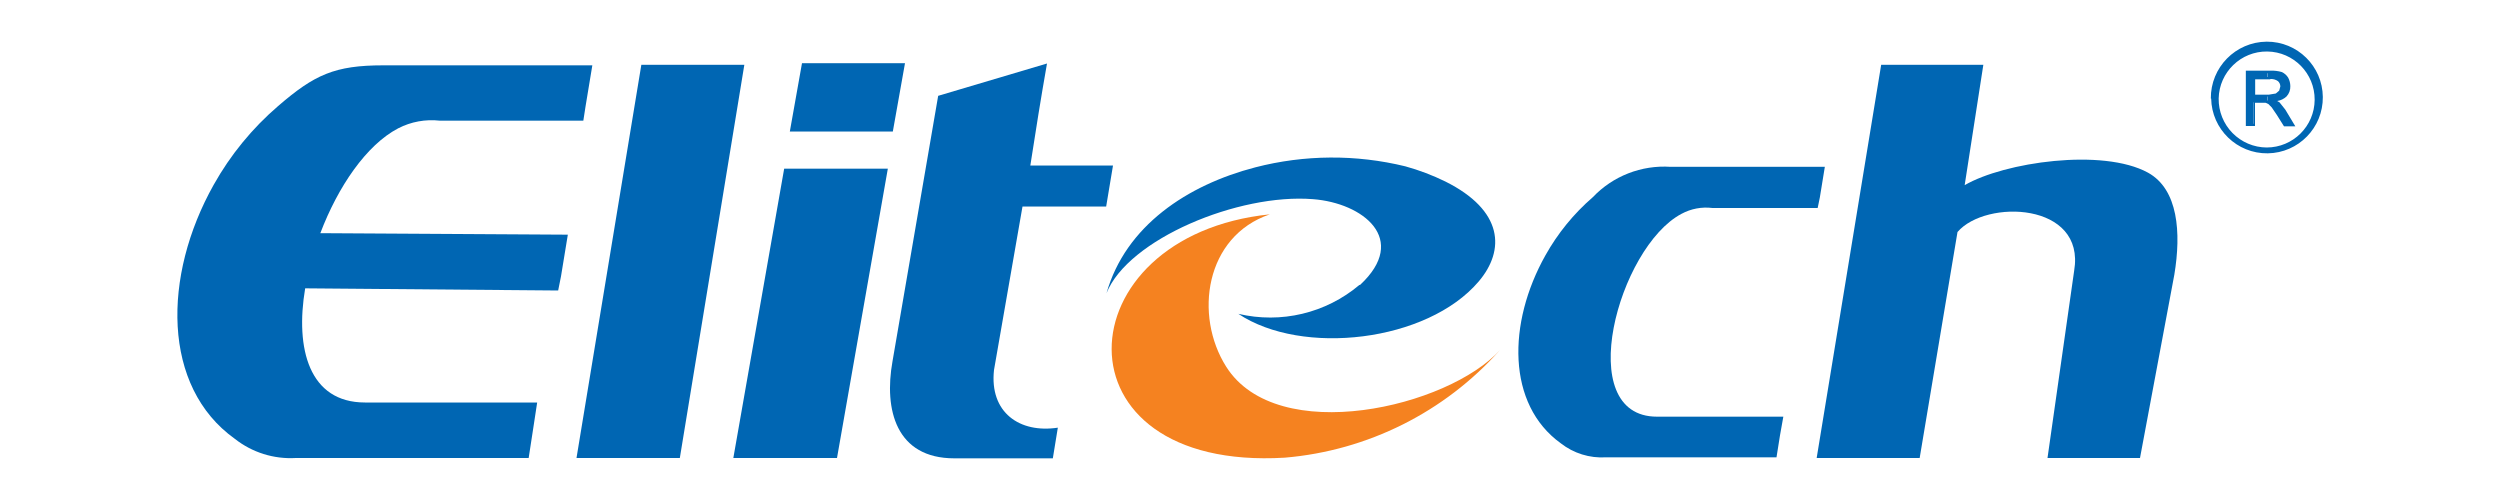
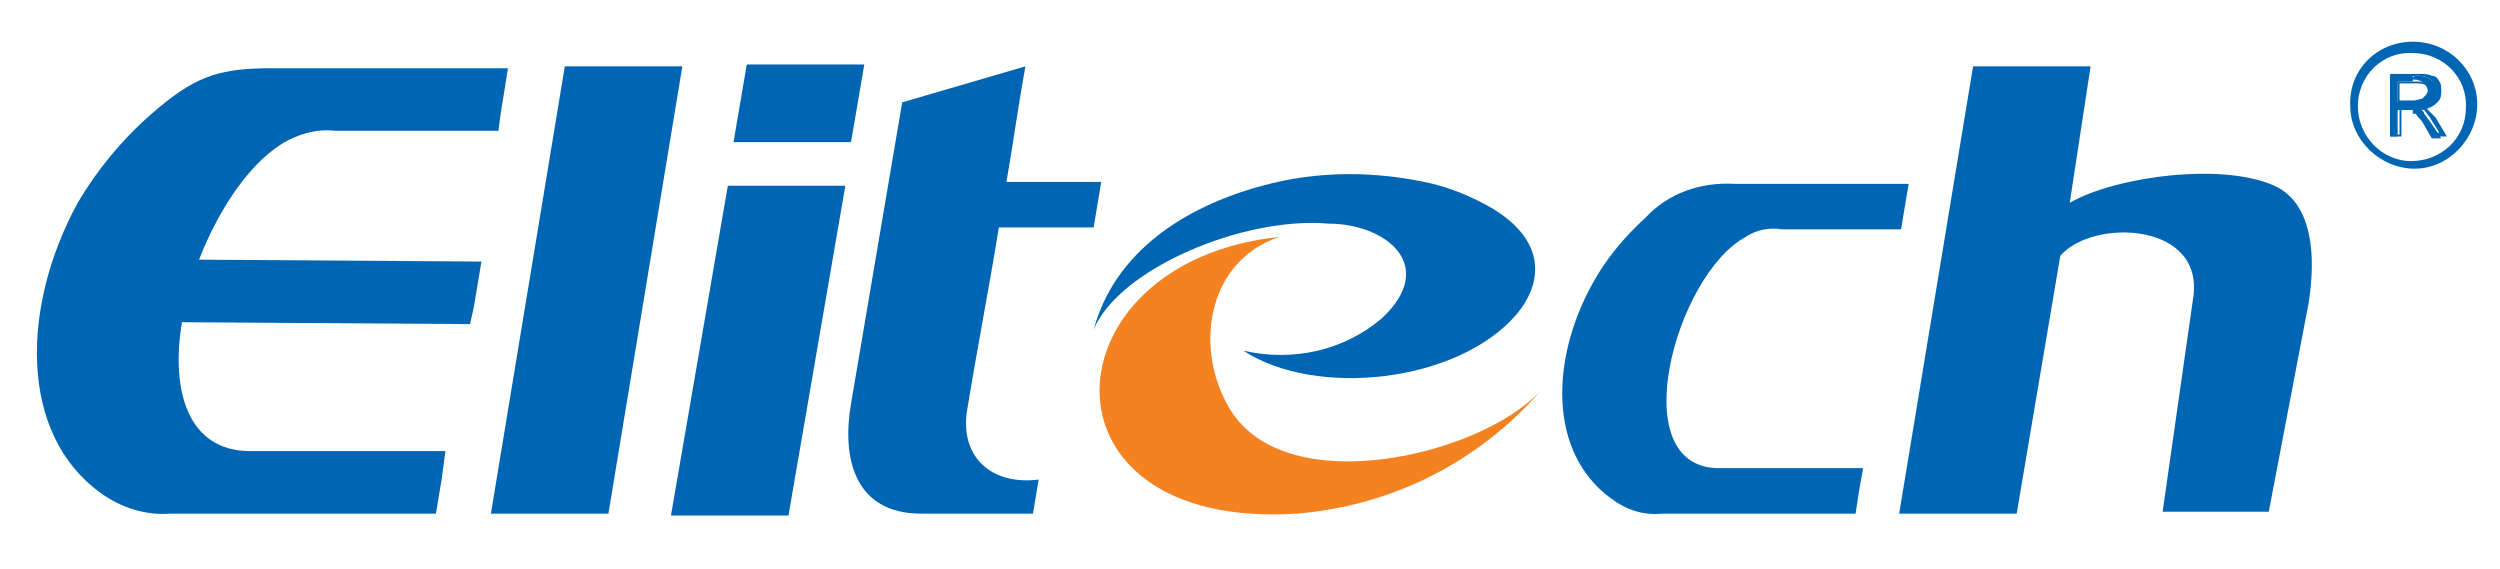
- <svg xmlns="http://www.w3.org/2000/svg" id="Capa_1" data-name="Capa 1" viewBox="0 0 150 30">
-   <defs>
-     <style>.cls-1,.cls-3{fill:#0066b3;}.cls-1,.cls-2{fill-rule:evenodd;}.cls-2{fill:#f58220;}</style>
-   </defs>
-   <path class="cls-1" d="M119,3.89l-1.12,7.22c2.37-1.38,8.28-2.24,11-.75,1.81,1,2,3.59,1.58,6.12l-2.06,11h-5.55l1.6-11.24c.69-4.11-5.3-4.3-7-2.32l-2.27,13.56h-6.18l3.87-23.59Z" />
-   <path class="cls-1" d="M99.42,25H107l-.2,1.12-.21,1.32H96.35a4,4,0,0,1-2.7-.84c-3.25-2.34-3.2-7.22-.93-11.27a13,13,0,0,1,2.85-3.5,5.9,5.9,0,0,1,4.67-1.82h9.25l-.3,1.84-.13.63h-6.31a3.09,3.09,0,0,0-1.86.35C97.1,14.83,94.32,25,99.42,25" />
-   <path class="cls-1" d="M48.12,3.79H54.3l-.73,4.1H47.39Zm5.15,6.33L50.22,27.48H44l3.05-17.36Z" />
-   <polygon class="cls-1" points="44.66 3.89 40.79 27.48 34.59 27.48 38.48 3.89 44.66 3.89" />
-   <path class="cls-1" d="M61.78,9.93h5l-.41,2.46H61.35c-.54,3.13-1.17,6.74-1.71,9.81-.28,2.55,1.54,3.81,3.83,3.46l-.3,1.84H57.26c-3.5,0-4.23-2.92-3.71-5.82L56.29,5.75l6.53-1.94c-.39,2.22-.65,3.87-1,6.12" />
-   <path class="cls-1" d="M81.56,17.1a8.3,8.3,0,0,1-7.26,1.73c3.82,2.55,11.33,1.69,14.42-1.94,1.6-1.88,1.49-4.26-2-6a13.84,13.84,0,0,0-2.4-.91,18.45,18.45,0,0,0-9,.06c-4.08,1.06-7.78,3.51-8.93,7.55,1.3-3.24,7.92-6,12.39-5.64,3,.23,5.77,2.4,2.83,5.14" />
-   <path class="cls-2" d="M77.09,27.46A19.49,19.49,0,0,0,90,21c-3.09,3.43-13.36,5.85-16.43,1-1.94-3.07-1.27-7.82,2.62-9.14C63.77,14.14,63,28.3,77.09,27.46" />
-   <path class="cls-1" d="M21.9,24.15H32.23L32,25.66l-.28,1.82H17.75a5.4,5.4,0,0,1-3.66-1.15c-4.38-3.13-4.34-9.77-1.27-15.24a17.52,17.52,0,0,1,3.87-4.73C18.87,4.48,20.08,3.92,23,3.92H35.54L35.13,6.4,35,7.24H26.39a4.38,4.38,0,0,0-2.5.46c-1.91,1-3.61,3.5-4.67,6.29l14.85.09-.41,2.5-.17.85L18.31,17.3c-.61,3.63.24,6.85,3.59,6.85" />
-   <path class="cls-1" d="M132.67,5.91A3.35,3.35,0,1,0,136,2.5a3.38,3.38,0,0,0-3.35,3.41m.47,0A2.88,2.88,0,1,1,136,8.85a2.9,2.9,0,0,1-2.88-2.94" />
-   <path class="cls-3" d="M136.05,4.32h.15a2.08,2.08,0,0,1,.64.09.64.64,0,0,1,.35.3,1,1,0,0,1,.13.48.78.78,0,0,1-.22.57,1.07,1.07,0,0,1-.67.28.9.9,0,0,1,.25.17,2.08,2.08,0,0,1,.34.42l.55.87h-.52l-.42-.65a2.34,2.34,0,0,0-.3-.44,1.58,1.58,0,0,0-.2-.22l-.06,0V5.74h.06a1.06,1.06,0,0,0,.44-.06.43.43,0,0,0,.23-.19.55.55,0,0,0,.09-.28.47.47,0,0,0-.16-.37.73.73,0,0,0-.5-.15h-.16V4.32ZM134.81,7.5V4.32h1.24v.35h-.82V5.73h.82v.41l-.12,0h-.72v1.4h-.4Z" />
-   <path class="cls-3" d="M134.75,4.26v3.3h.55V6.16h.42l.21,0,.17.08.2.2.3.44.44.7h.68l-.6-1-.35-.44-.14-.08a1.05,1.05,0,0,0,.56-.27.86.86,0,0,0,.23-.62,1.1,1.1,0,0,0-.13-.51.86.86,0,0,0-.39-.34,2.15,2.15,0,0,0-.65-.08h-1.5Zm1.45.13a1.54,1.54,0,0,1,.6.08.6.6,0,0,1,.32.29.82.82,0,0,1,.12.43.7.7,0,0,1-.2.52,1,1,0,0,1-.62.27h-.19l.4.25.34.41.47.76h-.37c0-.06-.39-.63-.39-.63l-.3-.44-.21-.23L136,6l-.25,0h-.54V7.43h-.28v-3Z" />
-   <path class="cls-3" d="M135.16,4.61V5.79h1l.46-.06.27-.22.1-.32a.53.53,0,0,0-.18-.42.84.84,0,0,0-.55-.15h-1.06Zm1.06.13a.72.72,0,0,1,.46.13.43.43,0,0,1,.14.32l-.07.25-.2.17-.42.07h-.82V4.76h.91Z" />
+ <svg xmlns="http://www.w3.org/2000/svg" version="1.1" id="Capa_1" x="0px" y="0px" viewBox="0 0 131.9 30" style="enable-background:new 0 0 131.9 30;" xml:space="preserve">
+   <style type="text/css">
+ 	.st0{fill-rule:evenodd;clip-rule:evenodd;fill:#0066B3;}
+ 	.st1{fill-rule:evenodd;clip-rule:evenodd;fill:#F58220;}
+ 	.st2{fill:#0066B3;}
+ </style>
+   <path class="st0" d="M110.3,3.5l-1.1,7.2c2.4-1.4,8.3-2.2,11-0.8c1.8,1,2,3.6,1.6,6.1l-2.1,11h-5.6l1.6-11.2c0.7-4.1-5.3-4.3-7-2.3  l-2.3,13.6h-6.2l3.9-23.6L110.3,3.5z" />
+   <path class="st0" d="M90.7,24.7h7.6l-0.2,1.1l-0.2,1.3H87.7c-1,0.1-1.9-0.2-2.7-0.8C81.7,23.9,81.8,19,84,15  c0.7-1.3,1.7-2.5,2.8-3.5c1.2-1.3,2.9-1.9,4.7-1.8h9.2l-0.3,1.8l-0.1,0.6h-6.3c-0.6-0.1-1.3,0-1.9,0.4  C88.4,14.5,85.6,24.7,90.7,24.7" />
+   <path class="st0" d="M39.4,3.4h6.2l-0.7,4.1h-6.2L39.4,3.4z M44.6,9.8l-3,17.4h-6.2l3-17.4L44.6,9.8z" />
+   <polygon class="st0" points="36,3.5 32.1,27.1 25.9,27.1 29.8,3.5 " />
+   <path class="st0" d="M53.1,9.6h5L57.7,12h-5c-0.5,3.1-1.2,6.7-1.7,9.8c-0.3,2.5,1.5,3.8,3.8,3.5l-0.3,1.8h-5.9  c-3.5,0-4.2-2.9-3.7-5.8l2.7-15.9l6.5-1.9C53.7,5.7,53.5,7.3,53.1,9.6" />
+   <path class="st0" d="M72.9,16.8c-2,1.7-4.7,2.3-7.3,1.7c3.8,2.5,11.3,1.7,14.4-1.9c1.6-1.9,1.5-4.3-2-6c-0.8-0.4-1.6-0.7-2.4-0.9  c-3-0.7-6.1-0.7-9,0.1c-4.1,1.1-7.8,3.5-8.9,7.6c1.3-3.2,7.9-6,12.4-5.6C73.1,11.8,75.9,14,72.9,16.8" />
+   <path class="st1" d="M68.4,27.1c5-0.4,9.6-2.7,12.9-6.5c-3.1,3.4-13.4,5.9-16.4,1c-1.9-3.1-1.3-7.8,2.6-9.1  C55.1,13.8,54.3,28,68.4,27.1" />
+   <path class="st0" d="M13.2,23.8h10.3l-0.2,1.5L23,27.1h-14c-1.3,0.1-2.6-0.3-3.7-1.1C1,22.9,1.1,16.2,4.1,10.7C5.1,9,6.4,7.4,8,6  c2.2-1.9,3.4-2.4,6.3-2.4h12.5l-0.4,2.5l-0.1,0.8h-8.6C16.8,6.8,16,7,15.2,7.4c-1.9,1-3.6,3.5-4.7,6.3l14.9,0.1L25,16.2l-0.2,0.9  L9.6,17C9,20.6,9.9,23.8,13.2,23.8" />
+   <path class="st0" d="M124,5.6c0,1.8,1.6,3.3,3.4,3.3c1.8,0,3.3-1.6,3.3-3.4c0-1.8-1.5-3.3-3.4-3.3C125.4,2.2,123.9,3.7,124,5.6  C124,5.6,124,5.6,124,5.6 M124.4,5.6c0-1.6,1.3-2.9,2.9-2.8c1.6,0,2.9,1.3,2.8,2.9c0,1.6-1.3,2.8-2.9,2.8  C125.7,8.5,124.4,7.2,124.4,5.6C124.4,5.6,124.4,5.6,124.4,5.6" />
+   <path class="st2" d="M127.4,4h0.1c0.2,0,0.4,0,0.6,0.1c0.1,0.1,0.3,0.2,0.4,0.3c0.1,0.1,0.1,0.3,0.1,0.5c0,0.2-0.1,0.4-0.2,0.6  c-0.2,0.2-0.4,0.3-0.7,0.3c0.1,0,0.2,0.1,0.2,0.2c0.1,0.1,0.2,0.3,0.3,0.4l0.6,0.9h-0.5l-0.4-0.7c-0.1-0.2-0.2-0.3-0.3-0.4  c-0.1-0.1-0.1-0.2-0.2-0.2h-0.1V5.4h0.1c0.1,0,0.3,0,0.4-0.1c0.1,0,0.2-0.1,0.2-0.2c0.1-0.1,0.1-0.2,0.1-0.3c0-0.1-0.1-0.3-0.2-0.4  c-0.1-0.1-0.3-0.2-0.5-0.2h-0.2L127.4,4L127.4,4z M126.1,7.2V4h1.2v0.3h-0.8v1.1h0.8v0.4h-0.1h-0.7v1.4L126.1,7.2L126.1,7.2z" />
+   <path class="st2" d="M126.1,3.9v3.3h0.6V5.8h0.4h0.2l0.2,0.1l0.2,0.2l0.3,0.4l0.4,0.7h0.7l-0.6-1l-0.4-0.4l-0.1-0.1  c0.2,0,0.4-0.1,0.6-0.3c0.2-0.2,0.2-0.4,0.2-0.6c0-0.2,0-0.4-0.1-0.5c-0.1-0.2-0.2-0.3-0.4-0.3c-0.2-0.1-0.4-0.1-0.6-0.1L126.1,3.9  L126.1,3.9z M127.5,4c0.2,0,0.4,0,0.6,0.1c0.1,0.1,0.3,0.2,0.3,0.3c0.1,0.1,0.1,0.3,0.1,0.4c0,0.2-0.1,0.4-0.2,0.5  c-0.2,0.2-0.4,0.3-0.6,0.3h-0.2l0.4,0.2l0.3,0.4l0.5,0.8h-0.4c0-0.1-0.4-0.6-0.4-0.6L127.7,6l-0.2-0.2l-0.2-0.1h-0.2h-0.5v1.4h-0.3  v-3L127.5,4z" />
+   <path class="st2" d="M126.5,4.3v1.2h1l0.5-0.1l0.3-0.2l0.1-0.3c0-0.2-0.1-0.3-0.2-0.4c-0.2-0.1-0.4-0.2-0.6-0.2L126.5,4.3L126.5,4.3  z M127.5,4.4c0.2,0,0.3,0,0.5,0.1c0.1,0.1,0.1,0.2,0.1,0.3l-0.1,0.2l-0.2,0.2l-0.4,0.1h-0.8V4.4L127.5,4.4L127.5,4.4z" />
</svg>
